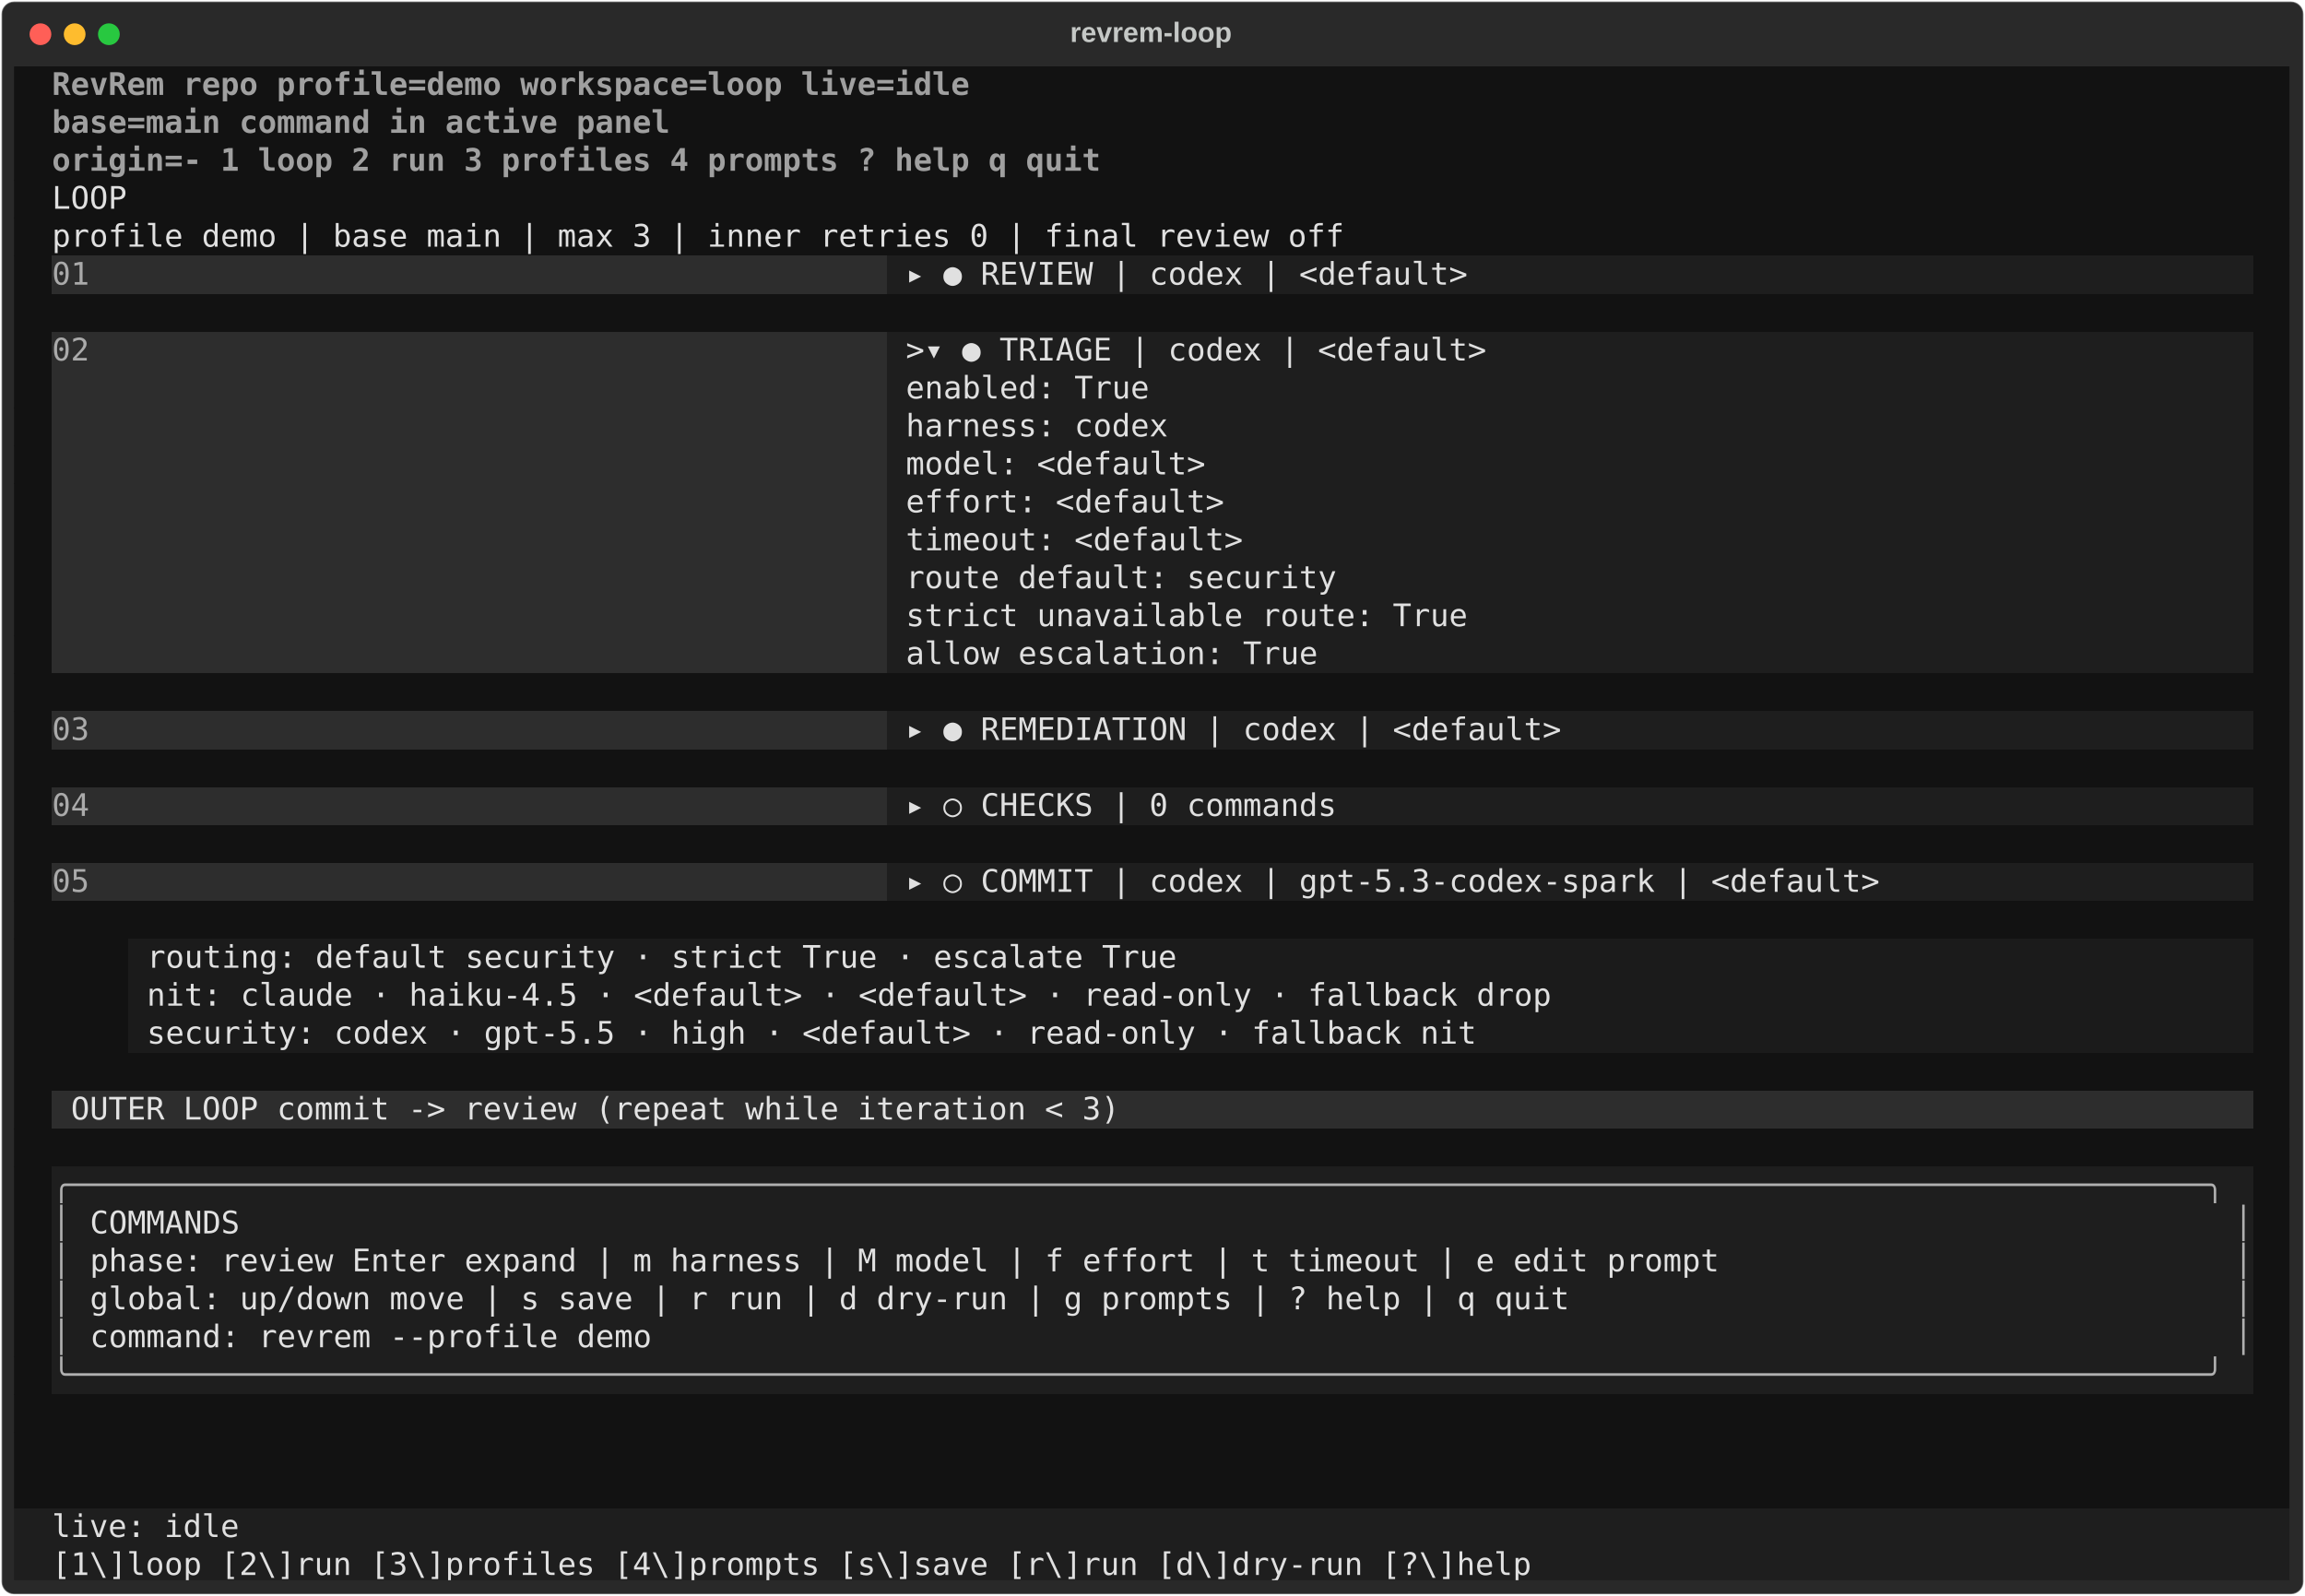
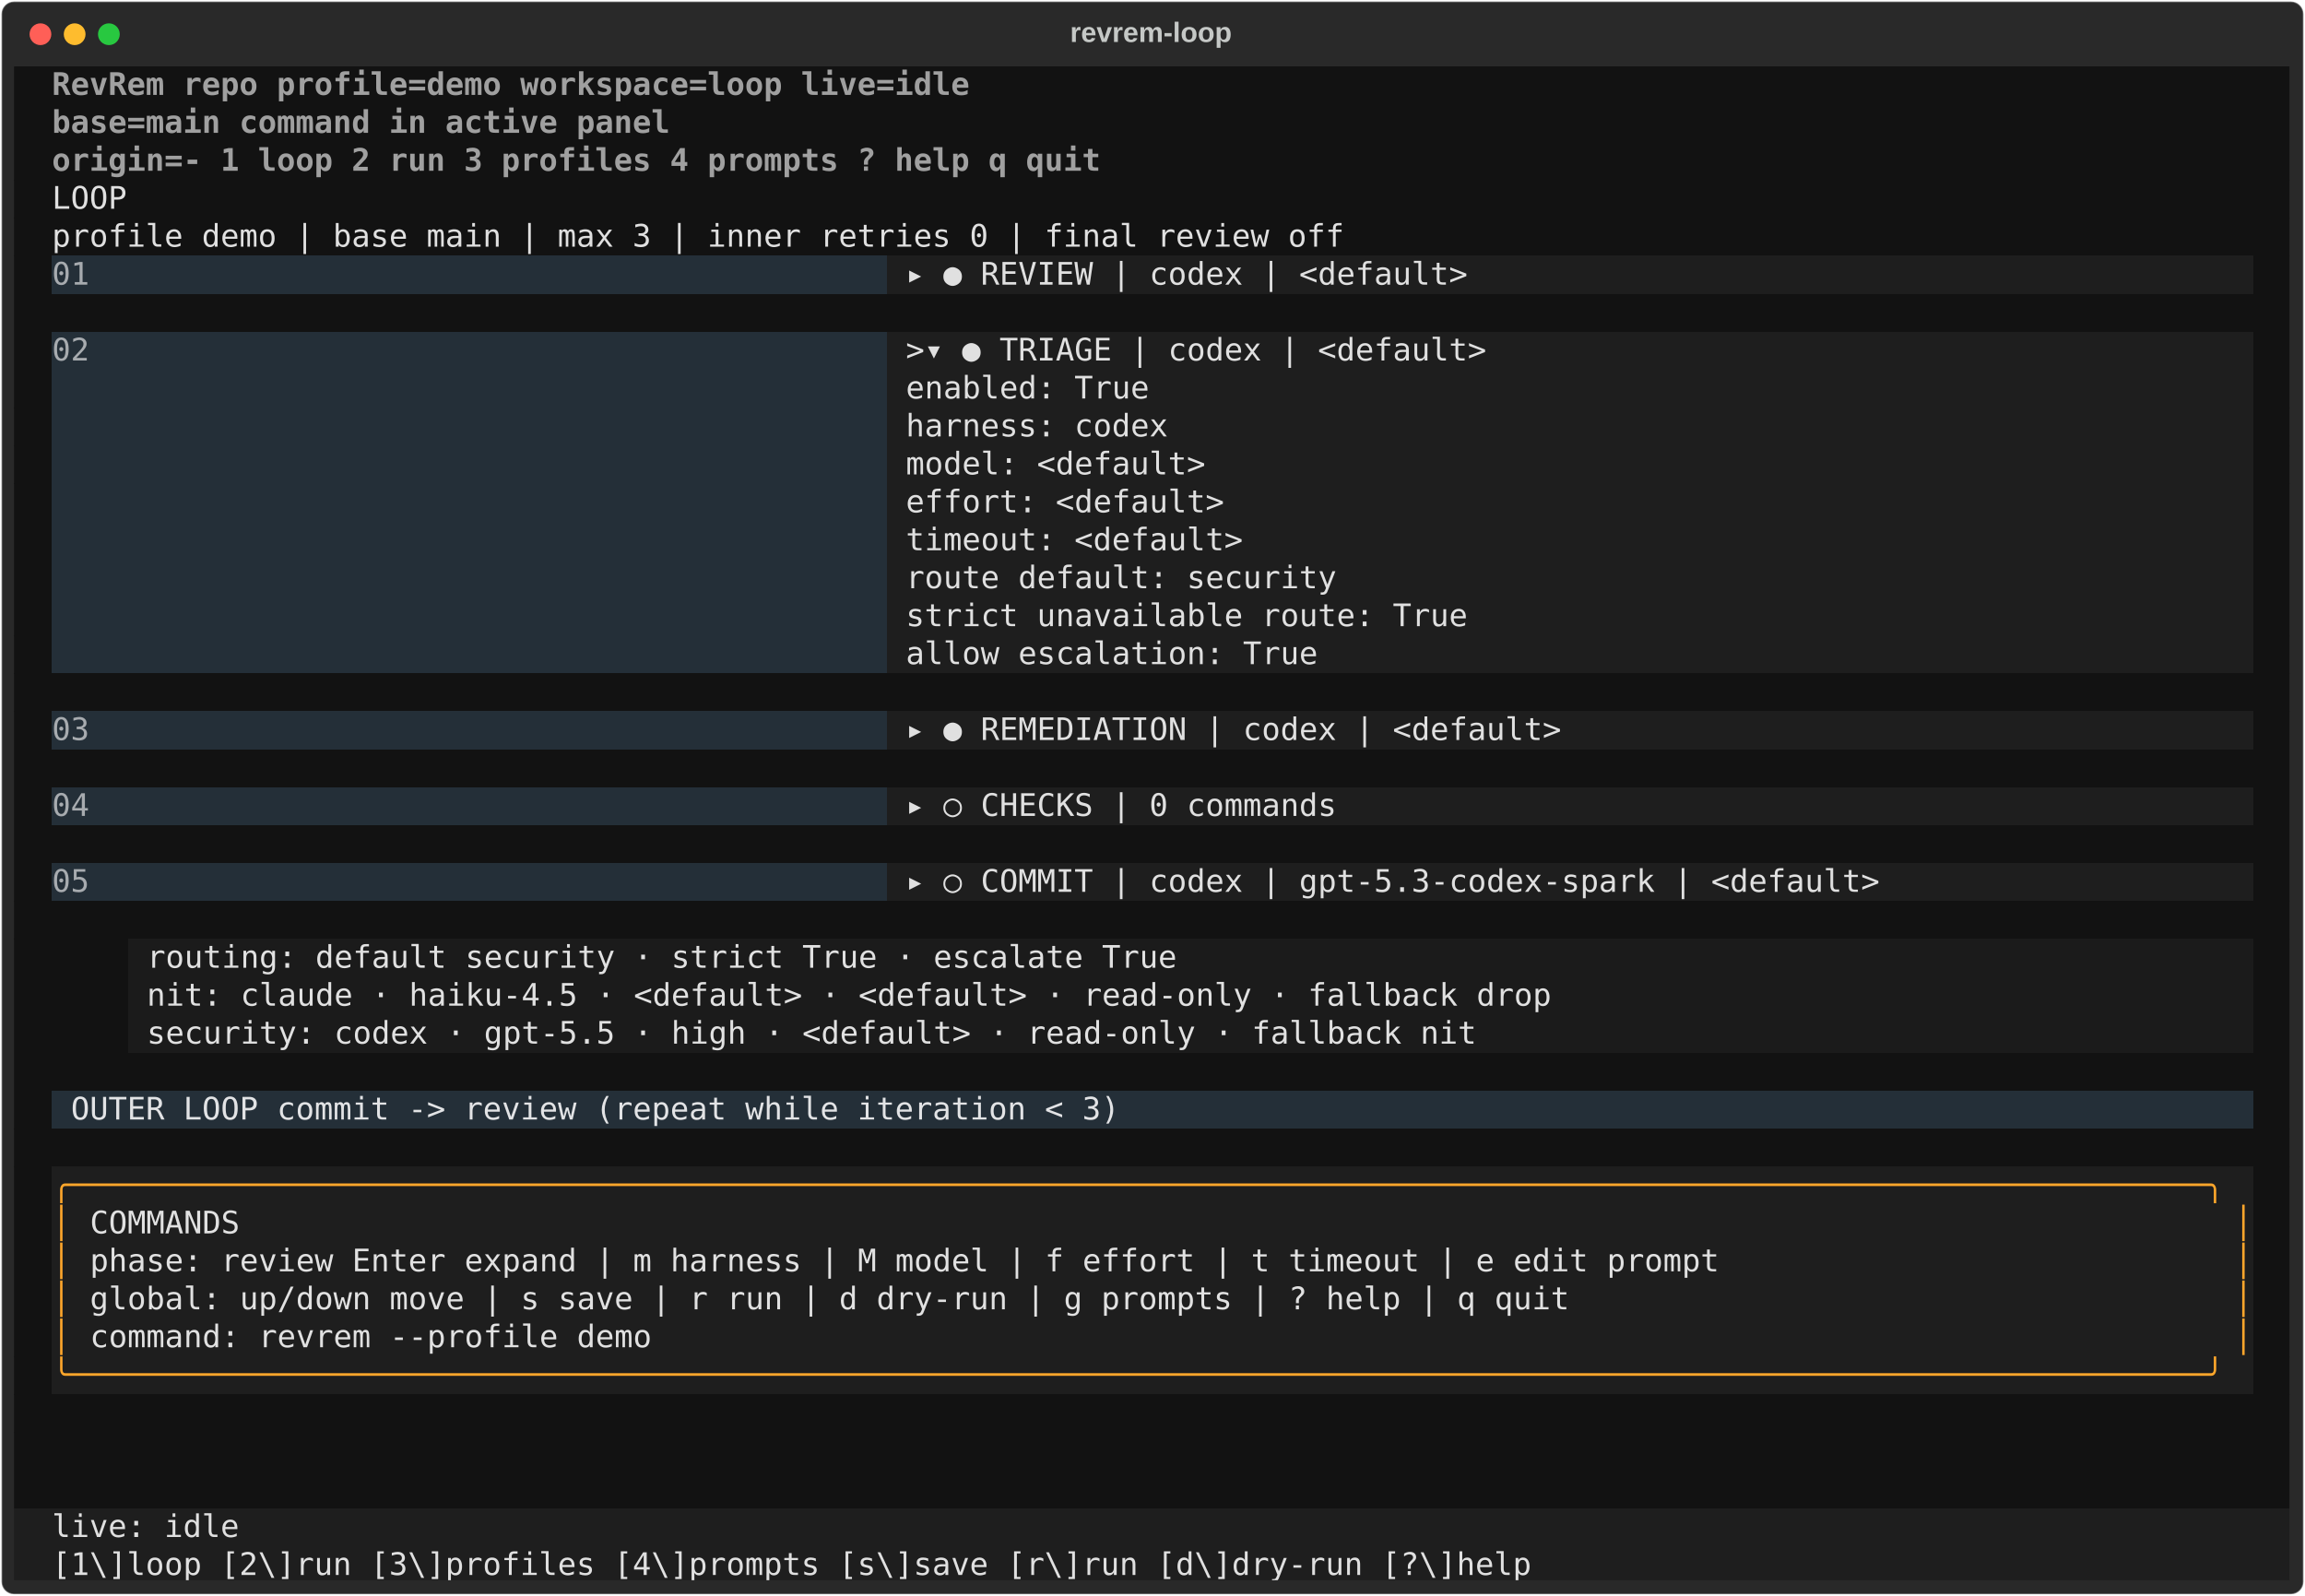
<svg xmlns="http://www.w3.org/2000/svg" class="rich-terminal" viewBox="0 0 1482 1026.0">
  <style>

    @font-face {
        font-family: "Fira Code";
        src: local("FiraCode-Regular"),
                url("https://cdnjs.cloudflare.com/ajax/libs/firacode/6.2.0/woff2/FiraCode-Regular.woff2") format("woff2"),
                url("https://cdnjs.cloudflare.com/ajax/libs/firacode/6.2.0/woff/FiraCode-Regular.woff") format("woff");
        font-style: normal;
        font-weight: 400;
    }
    @font-face {
        font-family: "Fira Code";
        src: local("FiraCode-Bold"),
                url("https://cdnjs.cloudflare.com/ajax/libs/firacode/6.2.0/woff2/FiraCode-Bold.woff2") format("woff2"),
                url("https://cdnjs.cloudflare.com/ajax/libs/firacode/6.2.0/woff/FiraCode-Bold.woff") format("woff");
        font-style: bold;
        font-weight: 700;
    }

    .terminal-ID-matrix {
        font-family: Fira Code, monospace;
        font-size: 20px;
        line-height: 24.4px;
        font-variant-east-asian: full-width;
    }

    .terminal-ID-title {
        font-size: 18px;
        font-weight: bold;
        font-family: arial;
    }

    .terminal-ID-r1 { fill: #c5c8c6 }
.terminal-ID-r2 { fill: #a0a0a0;font-weight: bold }
.terminal-ID-r3 { fill: #e0e0e0 }
- .terminal-ID-r4 { fill: #aaaaaa }
+ .terminal-ID-r4 { fill: #a7abaf }
.terminal-ID-r5 { fill: #e1e1e1 }
- .terminal-ID-r6 { fill: #e3e3e3 }
- .terminal-ID-r7 { fill: #b0b0b0 }
+ .terminal-ID-r6 { fill: #e2e3e5 }
+ .terminal-ID-r7 { fill: #fea62b }
    </style>
  <defs>
    <clipPath id="terminal-ID-clip-terminal">
      <rect x="0" y="0" width="1463.0" height="975.0" />
    </clipPath>
    <clipPath id="terminal-ID-line-0">
      <rect x="0" y="1.5" width="1464" height="24.65" />
    </clipPath>
    <clipPath id="terminal-ID-line-1">
      <rect x="0" y="25.9" width="1464" height="24.65" />
    </clipPath>
    <clipPath id="terminal-ID-line-2">
      <rect x="0" y="50.3" width="1464" height="24.65" />
    </clipPath>
    <clipPath id="terminal-ID-line-3">
      <rect x="0" y="74.7" width="1464" height="24.65" />
    </clipPath>
    <clipPath id="terminal-ID-line-4">
      <rect x="0" y="99.1" width="1464" height="24.65" />
    </clipPath>
    <clipPath id="terminal-ID-line-5">
      <rect x="0" y="123.5" width="1464" height="24.65" />
    </clipPath>
    <clipPath id="terminal-ID-line-6">
      <rect x="0" y="147.9" width="1464" height="24.65" />
    </clipPath>
    <clipPath id="terminal-ID-line-7">
      <rect x="0" y="172.3" width="1464" height="24.65" />
    </clipPath>
    <clipPath id="terminal-ID-line-8">
      <rect x="0" y="196.7" width="1464" height="24.65" />
    </clipPath>
    <clipPath id="terminal-ID-line-9">
      <rect x="0" y="221.1" width="1464" height="24.65" />
    </clipPath>
    <clipPath id="terminal-ID-line-10">
      <rect x="0" y="245.5" width="1464" height="24.65" />
    </clipPath>
    <clipPath id="terminal-ID-line-11">
      <rect x="0" y="269.9" width="1464" height="24.65" />
    </clipPath>
    <clipPath id="terminal-ID-line-12">
      <rect x="0" y="294.3" width="1464" height="24.65" />
    </clipPath>
    <clipPath id="terminal-ID-line-13">
      <rect x="0" y="318.7" width="1464" height="24.65" />
    </clipPath>
    <clipPath id="terminal-ID-line-14">
      <rect x="0" y="343.1" width="1464" height="24.65" />
    </clipPath>
    <clipPath id="terminal-ID-line-15">
      <rect x="0" y="367.5" width="1464" height="24.65" />
    </clipPath>
    <clipPath id="terminal-ID-line-16">
      <rect x="0" y="391.9" width="1464" height="24.65" />
    </clipPath>
    <clipPath id="terminal-ID-line-17">
      <rect x="0" y="416.3" width="1464" height="24.65" />
    </clipPath>
    <clipPath id="terminal-ID-line-18">
      <rect x="0" y="440.7" width="1464" height="24.65" />
    </clipPath>
    <clipPath id="terminal-ID-line-19">
      <rect x="0" y="465.1" width="1464" height="24.65" />
    </clipPath>
    <clipPath id="terminal-ID-line-20">
      <rect x="0" y="489.5" width="1464" height="24.65" />
    </clipPath>
    <clipPath id="terminal-ID-line-21">
      <rect x="0" y="513.9" width="1464" height="24.65" />
    </clipPath>
    <clipPath id="terminal-ID-line-22">
      <rect x="0" y="538.3" width="1464" height="24.65" />
    </clipPath>
    <clipPath id="terminal-ID-line-23">
      <rect x="0" y="562.7" width="1464" height="24.65" />
    </clipPath>
    <clipPath id="terminal-ID-line-24">
      <rect x="0" y="587.1" width="1464" height="24.65" />
    </clipPath>
    <clipPath id="terminal-ID-line-25">
      <rect x="0" y="611.5" width="1464" height="24.65" />
    </clipPath>
    <clipPath id="terminal-ID-line-26">
      <rect x="0" y="635.9" width="1464" height="24.65" />
    </clipPath>
    <clipPath id="terminal-ID-line-27">
      <rect x="0" y="660.3" width="1464" height="24.65" />
    </clipPath>
    <clipPath id="terminal-ID-line-28">
      <rect x="0" y="684.7" width="1464" height="24.65" />
    </clipPath>
    <clipPath id="terminal-ID-line-29">
      <rect x="0" y="709.1" width="1464" height="24.65" />
    </clipPath>
    <clipPath id="terminal-ID-line-30">
      <rect x="0" y="733.5" width="1464" height="24.65" />
    </clipPath>
    <clipPath id="terminal-ID-line-31">
      <rect x="0" y="757.9" width="1464" height="24.65" />
    </clipPath>
    <clipPath id="terminal-ID-line-32">
      <rect x="0" y="782.3" width="1464" height="24.65" />
    </clipPath>
    <clipPath id="terminal-ID-line-33">
      <rect x="0" y="806.7" width="1464" height="24.65" />
    </clipPath>
    <clipPath id="terminal-ID-line-34">
      <rect x="0" y="831.1" width="1464" height="24.65" />
    </clipPath>
    <clipPath id="terminal-ID-line-35">
      <rect x="0" y="855.5" width="1464" height="24.65" />
    </clipPath>
    <clipPath id="terminal-ID-line-36">
      <rect x="0" y="879.9" width="1464" height="24.65" />
    </clipPath>
    <clipPath id="terminal-ID-line-37">
      <rect x="0" y="904.3" width="1464" height="24.65" />
    </clipPath>
    <clipPath id="terminal-ID-line-38">
      <rect x="0" y="928.7" width="1464" height="24.65" />
    </clipPath>
  </defs>
  <rect fill="#292929" stroke="rgba(255,255,255,0.35)" stroke-width="1" x="1" y="1" width="1480" height="1024" rx="8" />
  <text class="terminal-ID-title" fill="#c5c8c6" text-anchor="middle" x="740" y="27">revrem-loop</text>
  <g transform="translate(26,22)">
    <circle cx="0" cy="0" r="7" fill="#ff5f57" />
    <circle cx="22" cy="0" r="7" fill="#febc2e" />
    <circle cx="44" cy="0" r="7" fill="#28c840" />
  </g>
  <g transform="translate(9, 41)" clip-path="url(#terminal-ID-clip-terminal)">
    <rect fill="#121212" x="0" y="1.5" width="24.4" height="24.65" shape-rendering="crispEdges" />
    <rect fill="#121212" x="24.4" y="1.5" width="646.6" height="24.65" shape-rendering="crispEdges" />
    <rect fill="#121212" x="671" y="1.5" width="793" height="24.65" shape-rendering="crispEdges" />
    <rect fill="#121212" x="0" y="25.9" width="24.4" height="24.65" shape-rendering="crispEdges" />
    <rect fill="#121212" x="24.4" y="25.9" width="414.8" height="24.65" shape-rendering="crispEdges" />
    <rect fill="#121212" x="439.2" y="25.9" width="1024.8" height="24.65" shape-rendering="crispEdges" />
    <rect fill="#121212" x="0" y="50.3" width="24.4" height="24.65" shape-rendering="crispEdges" />
    <rect fill="#121212" x="24.4" y="50.3" width="719.8" height="24.65" shape-rendering="crispEdges" />
    <rect fill="#121212" x="744.2" y="50.3" width="719.8" height="24.65" shape-rendering="crispEdges" />
    <rect fill="#121212" x="0" y="74.7" width="24.4" height="24.65" shape-rendering="crispEdges" />
    <rect fill="#121212" x="24.4" y="74.7" width="48.8" height="24.65" shape-rendering="crispEdges" />
    <rect fill="#121212" x="73.2" y="74.7" width="1390.8" height="24.65" shape-rendering="crispEdges" />
    <rect fill="#121212" x="0" y="99.1" width="24.4" height="24.65" shape-rendering="crispEdges" />
    <rect fill="#121212" x="24.4" y="99.1" width="841.8" height="24.65" shape-rendering="crispEdges" />
    <rect fill="#121212" x="866.2" y="99.1" width="597.8" height="24.65" shape-rendering="crispEdges" />
    <rect fill="#121212" x="0" y="123.5" width="24.4" height="24.65" shape-rendering="crispEdges" />
-     <rect fill="#2d2d2d" x="24.4" y="123.5" width="24.4" height="24.65" shape-rendering="crispEdges" />
-     <rect fill="#2d2d2d" x="48.8" y="123.5" width="512.4" height="24.65" shape-rendering="crispEdges" />
+     <rect fill="#242f38" x="24.4" y="123.5" width="24.4" height="24.65" shape-rendering="crispEdges" />
+     <rect fill="#242f38" x="48.8" y="123.5" width="512.4" height="24.65" shape-rendering="crispEdges" />
    <rect fill="#1e1e1e" x="561.2" y="123.5" width="12.2" height="24.65" shape-rendering="crispEdges" />
    <rect fill="#1e1e1e" x="573.4" y="123.5" width="439.2" height="24.65" shape-rendering="crispEdges" />
    <rect fill="#1e1e1e" x="1012.6" y="123.5" width="427" height="24.65" shape-rendering="crispEdges" />
    <rect fill="#121212" x="1439.6" y="123.5" width="24.4" height="24.65" shape-rendering="crispEdges" />
    <rect fill="#121212" x="0" y="147.9" width="1464" height="24.65" shape-rendering="crispEdges" />
    <rect fill="#121212" x="0" y="172.3" width="24.4" height="24.65" shape-rendering="crispEdges" />
-     <rect fill="#2d2d2d" x="24.4" y="172.3" width="24.4" height="24.65" shape-rendering="crispEdges" />
-     <rect fill="#2d2d2d" x="48.8" y="172.3" width="512.4" height="24.65" shape-rendering="crispEdges" />
+     <rect fill="#242f38" x="24.4" y="172.3" width="24.4" height="24.65" shape-rendering="crispEdges" />
+     <rect fill="#242f38" x="48.8" y="172.3" width="512.4" height="24.65" shape-rendering="crispEdges" />
    <rect fill="#1e1e1e" x="561.2" y="172.3" width="12.2" height="24.65" shape-rendering="crispEdges" />
    <rect fill="#1e1e1e" x="573.4" y="172.3" width="439.2" height="24.65" shape-rendering="crispEdges" />
    <rect fill="#1e1e1e" x="1012.6" y="172.3" width="427" height="24.65" shape-rendering="crispEdges" />
    <rect fill="#121212" x="1439.6" y="172.3" width="24.4" height="24.65" shape-rendering="crispEdges" />
    <rect fill="#121212" x="0" y="196.7" width="24.4" height="24.65" shape-rendering="crispEdges" />
-     <rect fill="#2d2d2d" x="24.4" y="196.7" width="536.8" height="24.65" shape-rendering="crispEdges" />
+     <rect fill="#242f38" x="24.4" y="196.7" width="536.8" height="24.65" shape-rendering="crispEdges" />
    <rect fill="#1e1e1e" x="561.2" y="196.7" width="12.2" height="24.65" shape-rendering="crispEdges" />
    <rect fill="#1e1e1e" x="573.4" y="196.7" width="183" height="24.65" shape-rendering="crispEdges" />
    <rect fill="#1e1e1e" x="756.4" y="196.7" width="683.2" height="24.65" shape-rendering="crispEdges" />
    <rect fill="#121212" x="1439.6" y="196.7" width="24.4" height="24.65" shape-rendering="crispEdges" />
    <rect fill="#121212" x="0" y="221.1" width="24.4" height="24.65" shape-rendering="crispEdges" />
-     <rect fill="#2d2d2d" x="24.4" y="221.1" width="536.8" height="24.65" shape-rendering="crispEdges" />
+     <rect fill="#242f38" x="24.4" y="221.1" width="536.8" height="24.65" shape-rendering="crispEdges" />
    <rect fill="#1e1e1e" x="561.2" y="221.1" width="12.2" height="24.65" shape-rendering="crispEdges" />
    <rect fill="#1e1e1e" x="573.4" y="221.1" width="195.2" height="24.65" shape-rendering="crispEdges" />
    <rect fill="#1e1e1e" x="768.6" y="221.1" width="671" height="24.65" shape-rendering="crispEdges" />
    <rect fill="#121212" x="1439.6" y="221.1" width="24.4" height="24.65" shape-rendering="crispEdges" />
    <rect fill="#121212" x="0" y="245.5" width="24.4" height="24.65" shape-rendering="crispEdges" />
-     <rect fill="#2d2d2d" x="24.4" y="245.5" width="536.8" height="24.65" shape-rendering="crispEdges" />
+     <rect fill="#242f38" x="24.4" y="245.5" width="536.8" height="24.65" shape-rendering="crispEdges" />
    <rect fill="#1e1e1e" x="561.2" y="245.5" width="12.2" height="24.65" shape-rendering="crispEdges" />
    <rect fill="#1e1e1e" x="573.4" y="245.5" width="219.6" height="24.65" shape-rendering="crispEdges" />
    <rect fill="#1e1e1e" x="793" y="245.5" width="646.6" height="24.65" shape-rendering="crispEdges" />
    <rect fill="#121212" x="1439.6" y="245.5" width="24.4" height="24.65" shape-rendering="crispEdges" />
    <rect fill="#121212" x="0" y="269.9" width="24.4" height="24.65" shape-rendering="crispEdges" />
-     <rect fill="#2d2d2d" x="24.4" y="269.9" width="536.8" height="24.65" shape-rendering="crispEdges" />
+     <rect fill="#242f38" x="24.4" y="269.9" width="536.8" height="24.65" shape-rendering="crispEdges" />
    <rect fill="#1e1e1e" x="561.2" y="269.9" width="12.2" height="24.65" shape-rendering="crispEdges" />
    <rect fill="#1e1e1e" x="573.4" y="269.9" width="231.8" height="24.65" shape-rendering="crispEdges" />
    <rect fill="#1e1e1e" x="805.2" y="269.9" width="634.4" height="24.65" shape-rendering="crispEdges" />
    <rect fill="#121212" x="1439.6" y="269.9" width="24.4" height="24.65" shape-rendering="crispEdges" />
    <rect fill="#121212" x="0" y="294.3" width="24.4" height="24.65" shape-rendering="crispEdges" />
-     <rect fill="#2d2d2d" x="24.4" y="294.3" width="536.8" height="24.65" shape-rendering="crispEdges" />
+     <rect fill="#242f38" x="24.4" y="294.3" width="536.8" height="24.65" shape-rendering="crispEdges" />
    <rect fill="#1e1e1e" x="561.2" y="294.3" width="12.2" height="24.65" shape-rendering="crispEdges" />
    <rect fill="#1e1e1e" x="573.4" y="294.3" width="244" height="24.65" shape-rendering="crispEdges" />
    <rect fill="#1e1e1e" x="817.4" y="294.3" width="622.2" height="24.65" shape-rendering="crispEdges" />
    <rect fill="#121212" x="1439.6" y="294.3" width="24.4" height="24.65" shape-rendering="crispEdges" />
    <rect fill="#121212" x="0" y="318.7" width="24.4" height="24.65" shape-rendering="crispEdges" />
-     <rect fill="#2d2d2d" x="24.4" y="318.7" width="536.8" height="24.65" shape-rendering="crispEdges" />
+     <rect fill="#242f38" x="24.4" y="318.7" width="536.8" height="24.65" shape-rendering="crispEdges" />
    <rect fill="#1e1e1e" x="561.2" y="318.7" width="12.2" height="24.65" shape-rendering="crispEdges" />
    <rect fill="#1e1e1e" x="573.4" y="318.7" width="305" height="24.65" shape-rendering="crispEdges" />
    <rect fill="#1e1e1e" x="878.4" y="318.7" width="561.2" height="24.65" shape-rendering="crispEdges" />
    <rect fill="#121212" x="1439.6" y="318.7" width="24.4" height="24.65" shape-rendering="crispEdges" />
    <rect fill="#121212" x="0" y="343.1" width="24.4" height="24.65" shape-rendering="crispEdges" />
-     <rect fill="#2d2d2d" x="24.4" y="343.1" width="536.8" height="24.65" shape-rendering="crispEdges" />
+     <rect fill="#242f38" x="24.4" y="343.1" width="536.8" height="24.65" shape-rendering="crispEdges" />
    <rect fill="#1e1e1e" x="561.2" y="343.1" width="12.2" height="24.65" shape-rendering="crispEdges" />
    <rect fill="#1e1e1e" x="573.4" y="343.1" width="390.4" height="24.65" shape-rendering="crispEdges" />
    <rect fill="#1e1e1e" x="963.8" y="343.1" width="475.8" height="24.65" shape-rendering="crispEdges" />
    <rect fill="#121212" x="1439.6" y="343.1" width="24.4" height="24.65" shape-rendering="crispEdges" />
    <rect fill="#121212" x="0" y="367.5" width="24.4" height="24.65" shape-rendering="crispEdges" />
-     <rect fill="#2d2d2d" x="24.4" y="367.5" width="536.8" height="24.65" shape-rendering="crispEdges" />
+     <rect fill="#242f38" x="24.4" y="367.5" width="536.8" height="24.65" shape-rendering="crispEdges" />
    <rect fill="#1e1e1e" x="561.2" y="367.5" width="12.2" height="24.65" shape-rendering="crispEdges" />
    <rect fill="#1e1e1e" x="573.4" y="367.5" width="292.8" height="24.65" shape-rendering="crispEdges" />
    <rect fill="#1e1e1e" x="866.2" y="367.5" width="573.4" height="24.65" shape-rendering="crispEdges" />
    <rect fill="#121212" x="1439.6" y="367.5" width="24.4" height="24.65" shape-rendering="crispEdges" />
    <rect fill="#121212" x="0" y="391.9" width="1464" height="24.65" shape-rendering="crispEdges" />
    <rect fill="#121212" x="0" y="416.3" width="24.4" height="24.65" shape-rendering="crispEdges" />
-     <rect fill="#2d2d2d" x="24.4" y="416.3" width="24.4" height="24.65" shape-rendering="crispEdges" />
-     <rect fill="#2d2d2d" x="48.8" y="416.3" width="512.4" height="24.65" shape-rendering="crispEdges" />
+     <rect fill="#242f38" x="24.4" y="416.3" width="24.4" height="24.65" shape-rendering="crispEdges" />
+     <rect fill="#242f38" x="48.8" y="416.3" width="512.4" height="24.65" shape-rendering="crispEdges" />
    <rect fill="#1e1e1e" x="561.2" y="416.3" width="12.2" height="24.65" shape-rendering="crispEdges" />
    <rect fill="#1e1e1e" x="573.4" y="416.3" width="439.2" height="24.65" shape-rendering="crispEdges" />
    <rect fill="#1e1e1e" x="1012.6" y="416.3" width="427" height="24.65" shape-rendering="crispEdges" />
    <rect fill="#121212" x="1439.6" y="416.3" width="24.4" height="24.65" shape-rendering="crispEdges" />
    <rect fill="#121212" x="0" y="440.7" width="1464" height="24.65" shape-rendering="crispEdges" />
    <rect fill="#121212" x="0" y="465.1" width="24.4" height="24.65" shape-rendering="crispEdges" />
-     <rect fill="#2d2d2d" x="24.4" y="465.1" width="24.4" height="24.65" shape-rendering="crispEdges" />
-     <rect fill="#2d2d2d" x="48.8" y="465.1" width="512.4" height="24.65" shape-rendering="crispEdges" />
+     <rect fill="#242f38" x="24.4" y="465.1" width="24.4" height="24.65" shape-rendering="crispEdges" />
+     <rect fill="#242f38" x="48.8" y="465.1" width="512.4" height="24.65" shape-rendering="crispEdges" />
    <rect fill="#1e1e1e" x="561.2" y="465.1" width="12.2" height="24.65" shape-rendering="crispEdges" />
    <rect fill="#1e1e1e" x="573.4" y="465.1" width="353.8" height="24.65" shape-rendering="crispEdges" />
    <rect fill="#1e1e1e" x="927.2" y="465.1" width="512.4" height="24.65" shape-rendering="crispEdges" />
    <rect fill="#121212" x="1439.6" y="465.1" width="24.4" height="24.65" shape-rendering="crispEdges" />
    <rect fill="#121212" x="0" y="489.5" width="1464" height="24.65" shape-rendering="crispEdges" />
    <rect fill="#121212" x="0" y="513.9" width="24.4" height="24.65" shape-rendering="crispEdges" />
-     <rect fill="#2d2d2d" x="24.4" y="513.9" width="24.4" height="24.65" shape-rendering="crispEdges" />
-     <rect fill="#2d2d2d" x="48.8" y="513.9" width="512.4" height="24.65" shape-rendering="crispEdges" />
+     <rect fill="#242f38" x="24.4" y="513.9" width="24.4" height="24.65" shape-rendering="crispEdges" />
+     <rect fill="#242f38" x="48.8" y="513.9" width="512.4" height="24.65" shape-rendering="crispEdges" />
    <rect fill="#1e1e1e" x="561.2" y="513.9" width="12.2" height="24.65" shape-rendering="crispEdges" />
    <rect fill="#1e1e1e" x="573.4" y="513.9" width="707.6" height="24.65" shape-rendering="crispEdges" />
    <rect fill="#1e1e1e" x="1281" y="513.9" width="158.6" height="24.65" shape-rendering="crispEdges" />
    <rect fill="#121212" x="1439.6" y="513.9" width="24.4" height="24.65" shape-rendering="crispEdges" />
    <rect fill="#121212" x="0" y="538.3" width="1464" height="24.65" shape-rendering="crispEdges" />
    <rect fill="#121212" x="0" y="562.7" width="73.2" height="24.65" shape-rendering="crispEdges" />
    <rect fill="#1b1b1b" x="73.2" y="562.7" width="12.2" height="24.65" shape-rendering="crispEdges" />
    <rect fill="#1b1b1b" x="85.4" y="562.7" width="671" height="24.65" shape-rendering="crispEdges" />
    <rect fill="#1b1b1b" x="756.4" y="562.7" width="683.2" height="24.65" shape-rendering="crispEdges" />
    <rect fill="#121212" x="1439.6" y="562.7" width="24.4" height="24.65" shape-rendering="crispEdges" />
    <rect fill="#121212" x="0" y="587.1" width="73.2" height="24.65" shape-rendering="crispEdges" />
    <rect fill="#1b1b1b" x="73.2" y="587.1" width="12.2" height="24.65" shape-rendering="crispEdges" />
    <rect fill="#1b1b1b" x="85.4" y="587.1" width="915" height="24.65" shape-rendering="crispEdges" />
    <rect fill="#1b1b1b" x="1000.4" y="587.1" width="439.2" height="24.65" shape-rendering="crispEdges" />
    <rect fill="#121212" x="1439.6" y="587.1" width="24.4" height="24.65" shape-rendering="crispEdges" />
    <rect fill="#121212" x="0" y="611.5" width="73.2" height="24.65" shape-rendering="crispEdges" />
    <rect fill="#1b1b1b" x="73.2" y="611.5" width="12.2" height="24.65" shape-rendering="crispEdges" />
    <rect fill="#1b1b1b" x="85.4" y="611.5" width="866.2" height="24.65" shape-rendering="crispEdges" />
    <rect fill="#1b1b1b" x="951.6" y="611.5" width="488" height="24.65" shape-rendering="crispEdges" />
    <rect fill="#121212" x="1439.6" y="611.5" width="24.4" height="24.65" shape-rendering="crispEdges" />
    <rect fill="#121212" x="0" y="635.9" width="1464" height="24.65" shape-rendering="crispEdges" />
    <rect fill="#121212" x="0" y="660.3" width="24.4" height="24.65" shape-rendering="crispEdges" />
-     <rect fill="#2d2d2d" x="24.4" y="660.3" width="12.2" height="24.65" shape-rendering="crispEdges" />
-     <rect fill="#2d2d2d" x="36.6" y="660.3" width="768.6" height="24.65" shape-rendering="crispEdges" />
-     <rect fill="#2d2d2d" x="805.2" y="660.3" width="634.4" height="24.65" shape-rendering="crispEdges" />
+     <rect fill="#242f38" x="24.4" y="660.3" width="12.2" height="24.65" shape-rendering="crispEdges" />
+     <rect fill="#242f38" x="36.6" y="660.3" width="768.6" height="24.65" shape-rendering="crispEdges" />
+     <rect fill="#242f38" x="805.2" y="660.3" width="634.4" height="24.65" shape-rendering="crispEdges" />
    <rect fill="#121212" x="1439.6" y="660.3" width="24.4" height="24.65" shape-rendering="crispEdges" />
    <rect fill="#121212" x="0" y="684.7" width="1464" height="24.65" shape-rendering="crispEdges" />
    <rect fill="#121212" x="0" y="709.1" width="24.4" height="24.65" shape-rendering="crispEdges" />
    <rect fill="#1e1e1e" x="24.4" y="709.1" width="1415.2" height="24.65" shape-rendering="crispEdges" />
    <rect fill="#121212" x="1439.6" y="709.1" width="24.4" height="24.65" shape-rendering="crispEdges" />
    <rect fill="#121212" x="0" y="733.5" width="24.4" height="24.65" shape-rendering="crispEdges" />
    <rect fill="#1e1e1e" x="24.4" y="733.5" width="12.2" height="24.65" shape-rendering="crispEdges" />
    <rect fill="#1e1e1e" x="36.6" y="733.5" width="12.2" height="24.65" shape-rendering="crispEdges" />
    <rect fill="#1e1e1e" x="48.8" y="733.5" width="97.6" height="24.65" shape-rendering="crispEdges" />
    <rect fill="#1e1e1e" x="146.4" y="733.5" width="1281" height="24.65" shape-rendering="crispEdges" />
    <rect fill="#1e1e1e" x="1427.4" y="733.5" width="12.2" height="24.65" shape-rendering="crispEdges" />
    <rect fill="#121212" x="1439.6" y="733.5" width="24.4" height="24.65" shape-rendering="crispEdges" />
    <rect fill="#121212" x="0" y="757.9" width="24.4" height="24.65" shape-rendering="crispEdges" />
    <rect fill="#1e1e1e" x="24.4" y="757.9" width="12.2" height="24.65" shape-rendering="crispEdges" />
    <rect fill="#1e1e1e" x="36.6" y="757.9" width="12.2" height="24.65" shape-rendering="crispEdges" />
    <rect fill="#1e1e1e" x="48.8" y="757.9" width="1098" height="24.65" shape-rendering="crispEdges" />
    <rect fill="#1e1e1e" x="1146.8" y="757.9" width="280.6" height="24.65" shape-rendering="crispEdges" />
    <rect fill="#1e1e1e" x="1427.4" y="757.9" width="12.2" height="24.65" shape-rendering="crispEdges" />
    <rect fill="#121212" x="1439.6" y="757.9" width="24.4" height="24.65" shape-rendering="crispEdges" />
    <rect fill="#121212" x="0" y="782.3" width="24.4" height="24.65" shape-rendering="crispEdges" />
    <rect fill="#1e1e1e" x="24.4" y="782.3" width="12.2" height="24.65" shape-rendering="crispEdges" />
    <rect fill="#1e1e1e" x="36.6" y="782.3" width="12.2" height="24.65" shape-rendering="crispEdges" />
    <rect fill="#1e1e1e" x="48.8" y="782.3" width="963.8" height="24.65" shape-rendering="crispEdges" />
    <rect fill="#1e1e1e" x="1012.6" y="782.3" width="414.8" height="24.65" shape-rendering="crispEdges" />
    <rect fill="#1e1e1e" x="1427.4" y="782.3" width="12.2" height="24.65" shape-rendering="crispEdges" />
    <rect fill="#121212" x="1439.6" y="782.3" width="24.4" height="24.65" shape-rendering="crispEdges" />
    <rect fill="#121212" x="0" y="806.7" width="24.4" height="24.65" shape-rendering="crispEdges" />
    <rect fill="#1e1e1e" x="24.4" y="806.7" width="12.2" height="24.65" shape-rendering="crispEdges" />
    <rect fill="#1e1e1e" x="36.6" y="806.7" width="12.2" height="24.65" shape-rendering="crispEdges" />
    <rect fill="#1e1e1e" x="48.8" y="806.7" width="366" height="24.65" shape-rendering="crispEdges" />
    <rect fill="#1e1e1e" x="414.8" y="806.7" width="1012.6" height="24.65" shape-rendering="crispEdges" />
    <rect fill="#1e1e1e" x="1427.4" y="806.7" width="12.2" height="24.65" shape-rendering="crispEdges" />
    <rect fill="#121212" x="1439.6" y="806.7" width="24.4" height="24.65" shape-rendering="crispEdges" />
    <rect fill="#121212" x="0" y="831.1" width="24.4" height="24.65" shape-rendering="crispEdges" />
    <rect fill="#1e1e1e" x="24.4" y="831.1" width="1415.2" height="24.65" shape-rendering="crispEdges" />
    <rect fill="#121212" x="1439.6" y="831.1" width="24.4" height="24.65" shape-rendering="crispEdges" />
    <rect fill="#121212" x="0" y="855.5" width="1464" height="24.65" shape-rendering="crispEdges" />
    <rect fill="#121212" x="0" y="879.9" width="1464" height="24.65" shape-rendering="crispEdges" />
    <rect fill="#121212" x="0" y="904.3" width="1464" height="24.65" shape-rendering="crispEdges" />
    <rect fill="#1e1e1e" x="0" y="928.7" width="24.4" height="24.65" shape-rendering="crispEdges" />
    <rect fill="#1e1e1e" x="24.4" y="928.7" width="122" height="24.65" shape-rendering="crispEdges" />
    <rect fill="#1e1e1e" x="146.4" y="928.7" width="1317.6" height="24.65" shape-rendering="crispEdges" />
    <rect fill="#1e1e1e" x="0" y="953.1" width="24.4" height="24.65" shape-rendering="crispEdges" />
    <rect fill="#1e1e1e" x="24.4" y="953.1" width="963.8" height="24.65" shape-rendering="crispEdges" />
    <rect fill="#1e1e1e" x="988.2" y="953.1" width="475.8" height="24.65" shape-rendering="crispEdges" />
    <g class="terminal-ID-matrix">
      <text class="terminal-ID-r2" x="24.4" y="20" textLength="646.6" clip-path="url(#terminal-ID-line-0)">RevRem  repo  profile=demo  workspace=loop  live=idle</text>
      <text class="terminal-ID-r1" x="1464" y="20" textLength="12.2" clip-path="url(#terminal-ID-line-0)">
</text>
      <text class="terminal-ID-r2" x="24.4" y="44.4" textLength="414.8" clip-path="url(#terminal-ID-line-1)">base=main  command in active panel</text>
      <text class="terminal-ID-r1" x="1464" y="44.4" textLength="12.2" clip-path="url(#terminal-ID-line-1)">
</text>
      <text class="terminal-ID-r2" x="24.4" y="68.8" textLength="719.8" clip-path="url(#terminal-ID-line-2)">origin=-  1 loop 2 run 3 profiles 4 prompts  ? help  q quit</text>
      <text class="terminal-ID-r1" x="1464" y="68.8" textLength="12.2" clip-path="url(#terminal-ID-line-2)">
</text>
      <text class="terminal-ID-r3" x="24.4" y="93.2" textLength="48.8" clip-path="url(#terminal-ID-line-3)">LOOP</text>
      <text class="terminal-ID-r1" x="1464" y="93.2" textLength="12.2" clip-path="url(#terminal-ID-line-3)">
</text>
      <text class="terminal-ID-r3" x="24.4" y="117.6" textLength="841.8" clip-path="url(#terminal-ID-line-4)">profile demo | base main | max 3 | inner retries 0 | final review off</text>
      <text class="terminal-ID-r1" x="1464" y="117.6" textLength="12.2" clip-path="url(#terminal-ID-line-4)">
</text>
      <text class="terminal-ID-r4" x="24.4" y="142" textLength="24.4" clip-path="url(#terminal-ID-line-5)">01</text>
      <text class="terminal-ID-r3" x="573.4" y="142" textLength="439.2" clip-path="url(#terminal-ID-line-5)"> ▸ ● REVIEW      | codex | &lt;default&gt;</text>
      <text class="terminal-ID-r1" x="1464" y="142" textLength="12.2" clip-path="url(#terminal-ID-line-5)">
</text>
      <text class="terminal-ID-r1" x="1464" y="166.4" textLength="12.2" clip-path="url(#terminal-ID-line-6)">
</text>
      <text class="terminal-ID-r4" x="24.4" y="190.8" textLength="24.4" clip-path="url(#terminal-ID-line-7)">02</text>
      <text class="terminal-ID-r3" x="573.4" y="190.8" textLength="439.2" clip-path="url(#terminal-ID-line-7)">&gt;▾ ● TRIAGE      | codex | &lt;default&gt;</text>
      <text class="terminal-ID-r1" x="1464" y="190.8" textLength="12.2" clip-path="url(#terminal-ID-line-7)">
</text>
      <text class="terminal-ID-r3" x="573.4" y="215.2" textLength="183" clip-path="url(#terminal-ID-line-8)">  enabled: True</text>
      <text class="terminal-ID-r1" x="1464" y="215.2" textLength="12.2" clip-path="url(#terminal-ID-line-8)">
</text>
      <text class="terminal-ID-r3" x="573.4" y="239.6" textLength="195.2" clip-path="url(#terminal-ID-line-9)">  harness: codex</text>
      <text class="terminal-ID-r1" x="1464" y="239.6" textLength="12.2" clip-path="url(#terminal-ID-line-9)">
</text>
      <text class="terminal-ID-r3" x="573.4" y="264" textLength="219.6" clip-path="url(#terminal-ID-line-10)">  model: &lt;default&gt;</text>
      <text class="terminal-ID-r1" x="1464" y="264" textLength="12.2" clip-path="url(#terminal-ID-line-10)">
</text>
      <text class="terminal-ID-r3" x="573.4" y="288.4" textLength="231.8" clip-path="url(#terminal-ID-line-11)">  effort: &lt;default&gt;</text>
      <text class="terminal-ID-r1" x="1464" y="288.4" textLength="12.2" clip-path="url(#terminal-ID-line-11)">
</text>
      <text class="terminal-ID-r3" x="573.4" y="312.8" textLength="244" clip-path="url(#terminal-ID-line-12)">  timeout: &lt;default&gt;</text>
      <text class="terminal-ID-r1" x="1464" y="312.8" textLength="12.2" clip-path="url(#terminal-ID-line-12)">
</text>
      <text class="terminal-ID-r3" x="573.4" y="337.2" textLength="305" clip-path="url(#terminal-ID-line-13)">  route default: security</text>
      <text class="terminal-ID-r1" x="1464" y="337.2" textLength="12.2" clip-path="url(#terminal-ID-line-13)">
</text>
      <text class="terminal-ID-r3" x="573.4" y="361.6" textLength="390.4" clip-path="url(#terminal-ID-line-14)">  strict unavailable route: True</text>
      <text class="terminal-ID-r1" x="1464" y="361.6" textLength="12.2" clip-path="url(#terminal-ID-line-14)">
</text>
      <text class="terminal-ID-r3" x="573.4" y="386" textLength="292.8" clip-path="url(#terminal-ID-line-15)">  allow escalation: True</text>
      <text class="terminal-ID-r1" x="1464" y="386" textLength="12.2" clip-path="url(#terminal-ID-line-15)">
</text>
      <text class="terminal-ID-r1" x="1464" y="410.4" textLength="12.2" clip-path="url(#terminal-ID-line-16)">
</text>
      <text class="terminal-ID-r4" x="24.4" y="434.8" textLength="24.4" clip-path="url(#terminal-ID-line-17)">03</text>
      <text class="terminal-ID-r3" x="573.4" y="434.8" textLength="439.2" clip-path="url(#terminal-ID-line-17)"> ▸ ● REMEDIATION | codex | &lt;default&gt;</text>
      <text class="terminal-ID-r1" x="1464" y="434.8" textLength="12.2" clip-path="url(#terminal-ID-line-17)">
</text>
      <text class="terminal-ID-r1" x="1464" y="459.2" textLength="12.2" clip-path="url(#terminal-ID-line-18)">
</text>
      <text class="terminal-ID-r4" x="24.4" y="483.6" textLength="24.4" clip-path="url(#terminal-ID-line-19)">04</text>
      <text class="terminal-ID-r3" x="573.4" y="483.6" textLength="353.8" clip-path="url(#terminal-ID-line-19)"> ▸ ○ CHECKS      | 0 commands</text>
      <text class="terminal-ID-r1" x="1464" y="483.6" textLength="12.2" clip-path="url(#terminal-ID-line-19)">
</text>
      <text class="terminal-ID-r1" x="1464" y="508" textLength="12.2" clip-path="url(#terminal-ID-line-20)">
</text>
      <text class="terminal-ID-r4" x="24.4" y="532.4" textLength="24.4" clip-path="url(#terminal-ID-line-21)">05</text>
      <text class="terminal-ID-r3" x="573.4" y="532.4" textLength="707.6" clip-path="url(#terminal-ID-line-21)"> ▸ ○ COMMIT      | codex | gpt-5.3-codex-spark | &lt;default&gt;</text>
      <text class="terminal-ID-r1" x="1464" y="532.4" textLength="12.2" clip-path="url(#terminal-ID-line-21)">
</text>
      <text class="terminal-ID-r1" x="1464" y="556.8" textLength="12.2" clip-path="url(#terminal-ID-line-22)">
</text>
      <text class="terminal-ID-r5" x="85.4" y="581.2" textLength="671" clip-path="url(#terminal-ID-line-23)">routing: default security · strict True · escalate True</text>
      <text class="terminal-ID-r1" x="1464" y="581.2" textLength="12.2" clip-path="url(#terminal-ID-line-23)">
</text>
      <text class="terminal-ID-r5" x="85.4" y="605.6" textLength="915" clip-path="url(#terminal-ID-line-24)">nit: claude · haiku-4.5 · &lt;default&gt; · &lt;default&gt; · read-only · fallback drop</text>
      <text class="terminal-ID-r1" x="1464" y="605.6" textLength="12.2" clip-path="url(#terminal-ID-line-24)">
</text>
      <text class="terminal-ID-r5" x="85.4" y="630" textLength="866.2" clip-path="url(#terminal-ID-line-25)">security: codex · gpt-5.5 · high · &lt;default&gt; · read-only · fallback nit</text>
      <text class="terminal-ID-r1" x="1464" y="630" textLength="12.2" clip-path="url(#terminal-ID-line-25)">
</text>
      <text class="terminal-ID-r1" x="1464" y="654.4" textLength="12.2" clip-path="url(#terminal-ID-line-26)">
</text>
      <text class="terminal-ID-r6" x="36.6" y="678.8" textLength="768.6" clip-path="url(#terminal-ID-line-27)">OUTER LOOP   commit -&gt; review      (repeat while iteration &lt; 3)</text>
      <text class="terminal-ID-r1" x="1464" y="678.8" textLength="12.2" clip-path="url(#terminal-ID-line-27)">
</text>
      <text class="terminal-ID-r1" x="1464" y="703.2" textLength="12.2" clip-path="url(#terminal-ID-line-28)">
</text>
      <text class="terminal-ID-r7" x="24.4" y="727.6" textLength="1415.2" clip-path="url(#terminal-ID-line-29)">╭──────────────────────────────────────────────────────────────────────────────────────────────────────────────────╮</text>
      <text class="terminal-ID-r1" x="1464" y="727.6" textLength="12.2" clip-path="url(#terminal-ID-line-29)">
</text>
      <text class="terminal-ID-r7" x="24.4" y="752" textLength="12.2" clip-path="url(#terminal-ID-line-30)">│</text>
      <text class="terminal-ID-r5" x="48.8" y="752" textLength="97.6" clip-path="url(#terminal-ID-line-30)">COMMANDS</text>
      <text class="terminal-ID-r7" x="1427.4" y="752" textLength="12.2" clip-path="url(#terminal-ID-line-30)">│</text>
      <text class="terminal-ID-r1" x="1464" y="752" textLength="12.2" clip-path="url(#terminal-ID-line-30)">
</text>
      <text class="terminal-ID-r7" x="24.4" y="776.4" textLength="12.2" clip-path="url(#terminal-ID-line-31)">│</text>
      <text class="terminal-ID-r5" x="48.8" y="776.4" textLength="1098" clip-path="url(#terminal-ID-line-31)">phase: review    Enter expand | m harness | M model | f effort | t timeout | e edit prompt</text>
      <text class="terminal-ID-r7" x="1427.4" y="776.4" textLength="12.2" clip-path="url(#terminal-ID-line-31)">│</text>
      <text class="terminal-ID-r1" x="1464" y="776.4" textLength="12.2" clip-path="url(#terminal-ID-line-31)">
</text>
      <text class="terminal-ID-r7" x="24.4" y="800.8" textLength="12.2" clip-path="url(#terminal-ID-line-32)">│</text>
      <text class="terminal-ID-r5" x="48.8" y="800.8" textLength="963.8" clip-path="url(#terminal-ID-line-32)">global: up/down move | s save | r run | d dry-run | g prompts | ? help | q quit</text>
      <text class="terminal-ID-r7" x="1427.4" y="800.8" textLength="12.2" clip-path="url(#terminal-ID-line-32)">│</text>
      <text class="terminal-ID-r1" x="1464" y="800.8" textLength="12.2" clip-path="url(#terminal-ID-line-32)">
</text>
      <text class="terminal-ID-r7" x="24.4" y="825.2" textLength="12.2" clip-path="url(#terminal-ID-line-33)">│</text>
      <text class="terminal-ID-r5" x="48.8" y="825.2" textLength="366" clip-path="url(#terminal-ID-line-33)">command: revrem --profile demo</text>
      <text class="terminal-ID-r7" x="1427.4" y="825.2" textLength="12.2" clip-path="url(#terminal-ID-line-33)">│</text>
      <text class="terminal-ID-r1" x="1464" y="825.2" textLength="12.2" clip-path="url(#terminal-ID-line-33)">
</text>
      <text class="terminal-ID-r7" x="24.4" y="849.6" textLength="1415.2" clip-path="url(#terminal-ID-line-34)">╰──────────────────────────────────────────────────────────────────────────────────────────────────────────────────╯</text>
      <text class="terminal-ID-r1" x="1464" y="849.6" textLength="12.2" clip-path="url(#terminal-ID-line-34)">
</text>
      <text class="terminal-ID-r1" x="1464" y="874" textLength="12.2" clip-path="url(#terminal-ID-line-35)">
</text>
      <text class="terminal-ID-r1" x="1464" y="898.4" textLength="12.2" clip-path="url(#terminal-ID-line-36)">
</text>
      <text class="terminal-ID-r1" x="1464" y="922.8" textLength="12.2" clip-path="url(#terminal-ID-line-37)">
</text>
      <text class="terminal-ID-r3" x="24.4" y="947.2" textLength="122" clip-path="url(#terminal-ID-line-38)">live: idle</text>
      <text class="terminal-ID-r1" x="1464" y="947.2" textLength="12.2" clip-path="url(#terminal-ID-line-38)">
</text>
      <text class="terminal-ID-r3" x="24.4" y="971.6" textLength="963.8" clip-path="url(#terminal-ID-line-39)">[1\]loop [2\]run [3\]profiles [4\]prompts [s\]save [r\]run [d\]dry-run [?\]help</text>
    </g>
  </g>
</svg>
